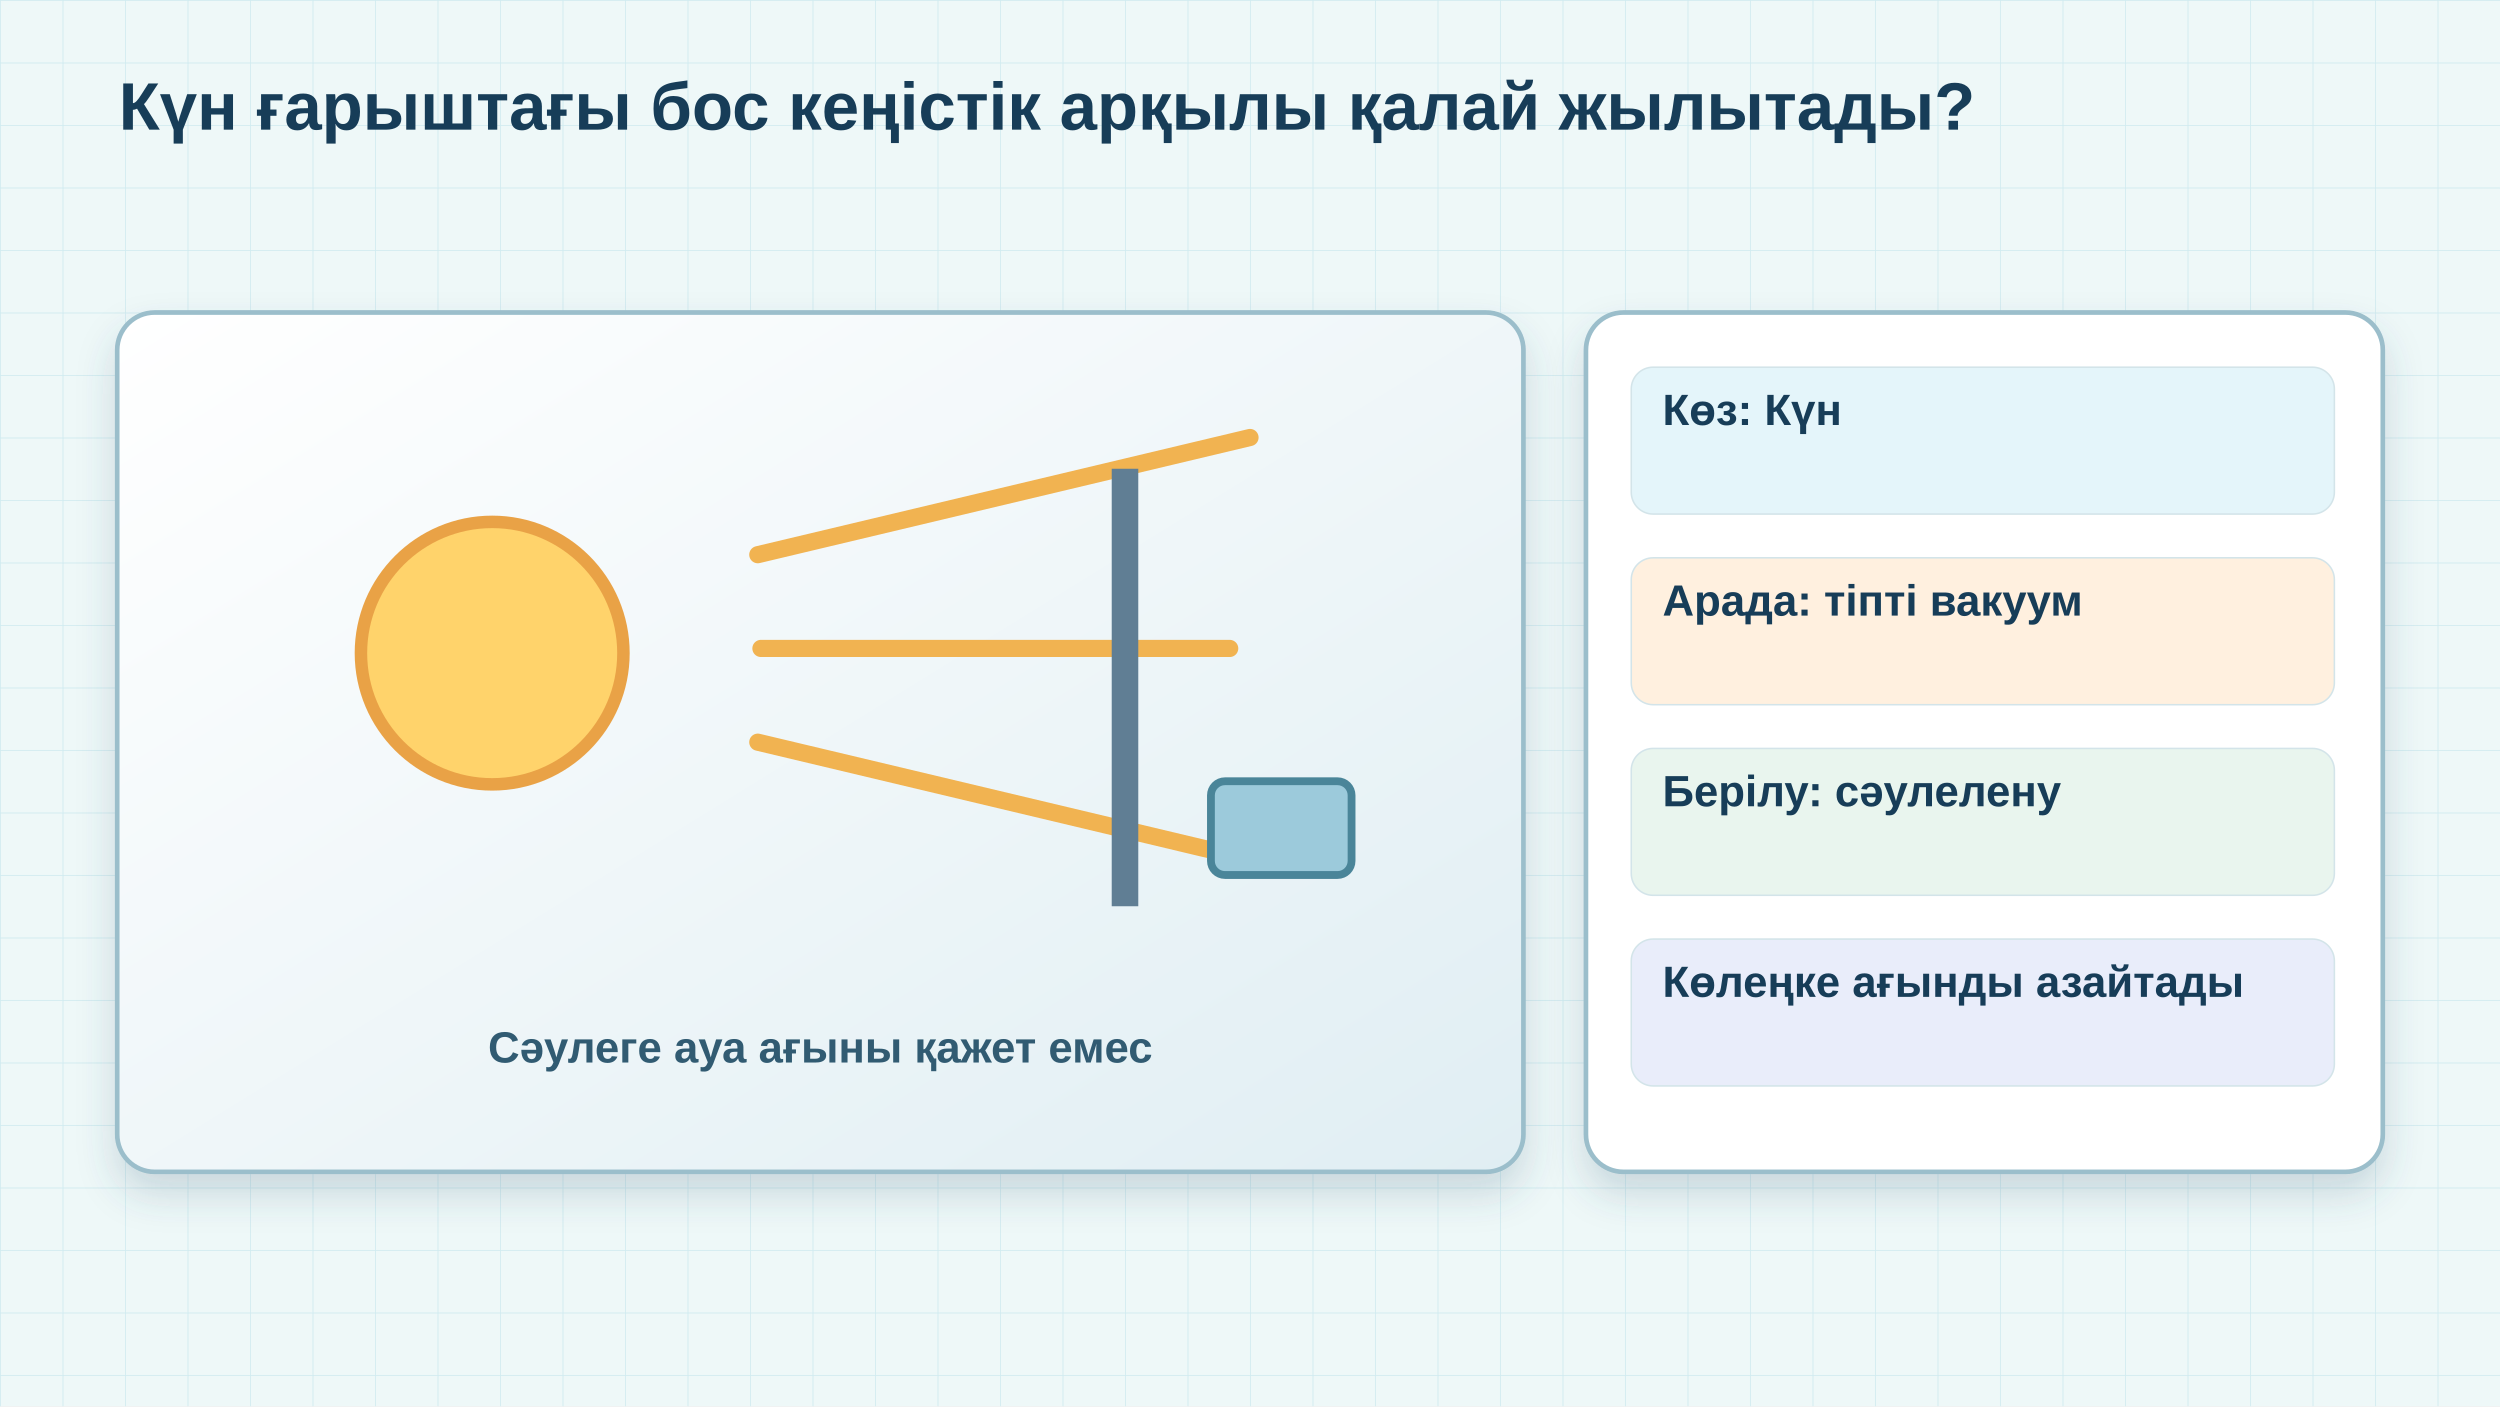
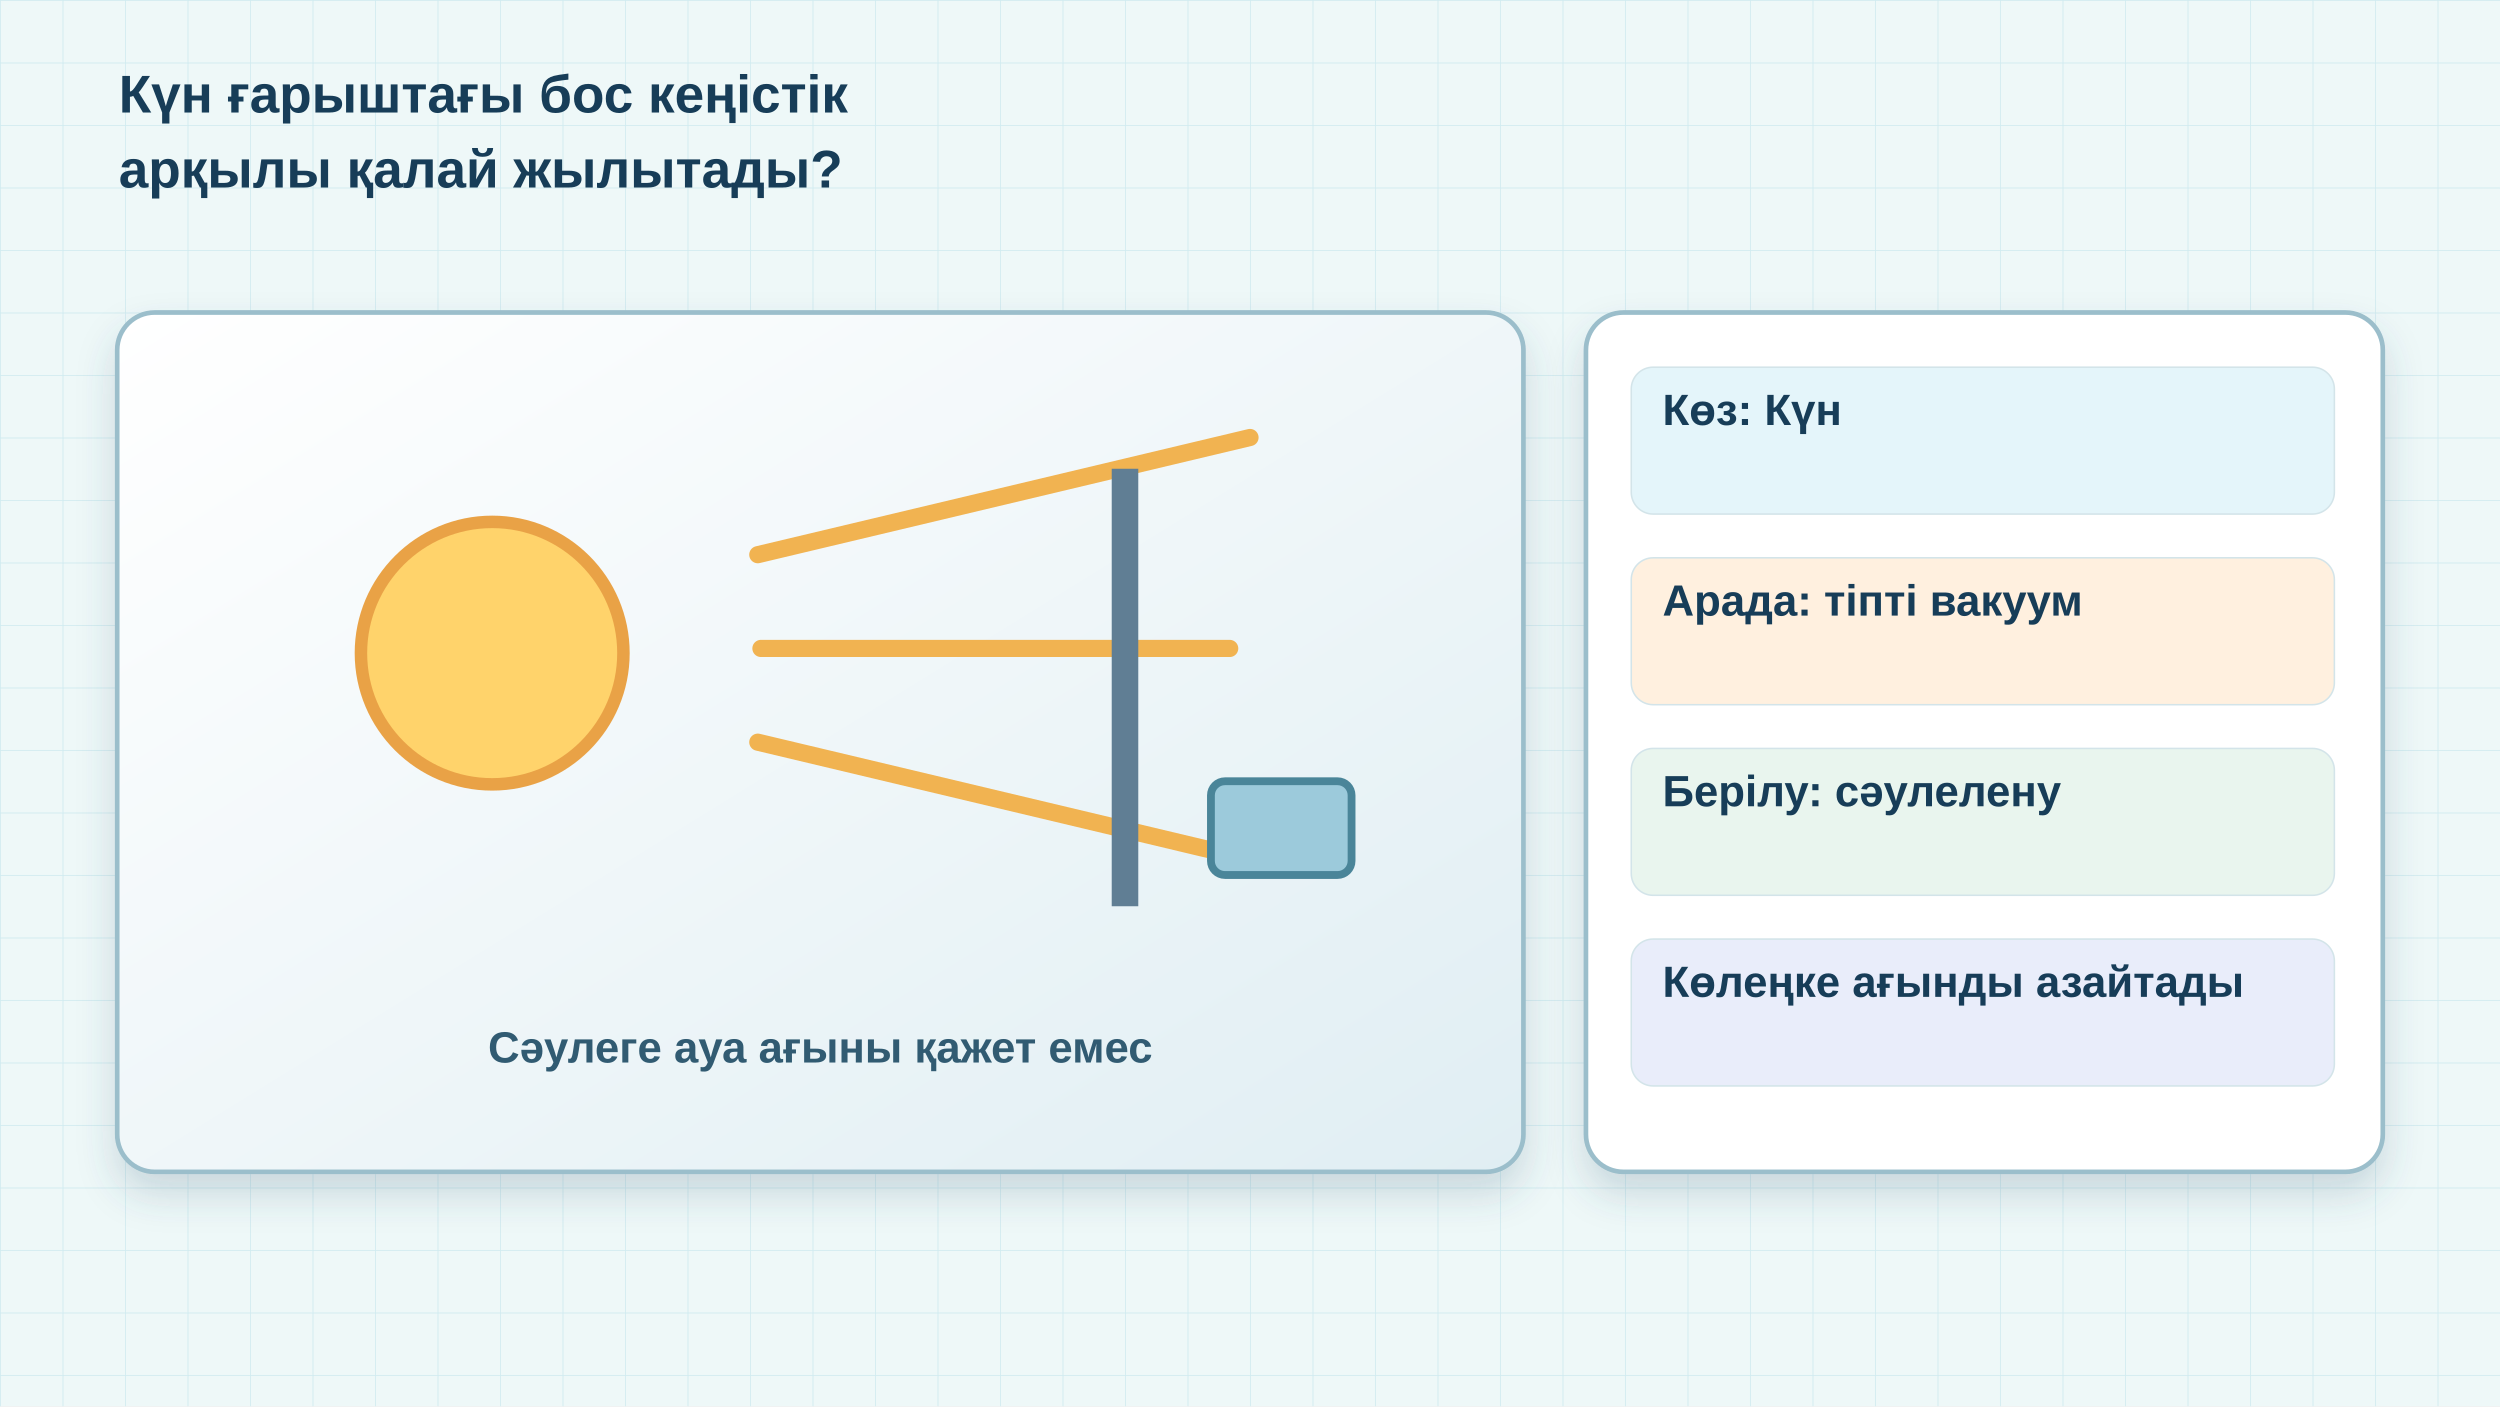
<svg xmlns="http://www.w3.org/2000/svg" width="1600" height="900" viewBox="0 0 1600 900" role="img" aria-labelledby="title desc">
  <defs>
    <pattern id="grid" width="40" height="40" patternUnits="userSpaceOnUse">
      <path d="M40 0H0V40" fill="none" stroke="#cfebf0" />
    </pattern>
    <filter id="shadow" x="-20%" y="-20%" width="150%" height="160%">
      <feDropShadow dx="0" dy="13" stdDeviation="12" flood-color="#375b74" flood-opacity=".2" />
    </filter>
    <linearGradient id="card" x2="1" y2="1">
      <stop stop-color="#fff" />
      <stop offset="1" stop-color="#e0eef3" />
    </linearGradient>
  </defs>
  <rect width="1600" height="900" fill="#eef8f8" />
  <rect width="1600" height="900" fill="url(#grid)" />
  <rect x="75" y="200" width="900" height="550" rx="24" fill="url(#card)" stroke="#9bbecb" stroke-width="3" filter="url(#shadow)" />
  <rect x="1015" y="200" width="510" height="550" rx="24" fill="#fff" stroke="#9bbecb" stroke-width="3" filter="url(#shadow)" />
-   <text x="76" y="83" text-anchor="start" font-family="Arial,sans-serif" font-weight="650" font-size="43" fill="#173d58">Күн ғарыштағы бос кеңістік арқылы қалай жылытады?</text>
+   <text x="76" y="72" text-anchor="start" font-family="Arial,sans-serif" font-weight="650" font-size="34" fill="#173d58">Күн ғарыштағы бос кеңістік</text>
+   <text x="76" y="120" text-anchor="start" font-family="Arial,sans-serif" font-weight="650" font-size="34" fill="#173d58">арқылы қалай жылытады?</text>
  <rect x="1044" y="235" width="450" height="94" rx="14" fill="#e4f5fa" stroke="#d3e4e9" />
  <text x="1064" y="272" text-anchor="start" font-family="Arial,sans-serif" font-weight="650" font-size="28" fill="#173d58">Көз: Күн</text>
  <rect x="1044" y="357" width="450" height="94" rx="14" fill="#fff0df" stroke="#d3e4e9" />
  <text x="1064" y="394" text-anchor="start" font-family="Arial,sans-serif" font-weight="650" font-size="28" fill="#173d58">Арада: тіпті вакуум</text>
  <rect x="1044" y="479" width="450" height="94" rx="14" fill="#e9f5ee" stroke="#d3e4e9" />
  <text x="1064" y="516" text-anchor="start" font-family="Arial,sans-serif" font-weight="650" font-size="28" fill="#173d58">Берілу: сәулелену</text>
  <rect x="1044" y="601" width="450" height="94" rx="14" fill="#e9edfa" stroke="#d3e4e9" />
  <text x="1064" y="638" text-anchor="start" font-family="Arial,sans-serif" font-weight="650" font-size="28" fill="#173d58">Көлеңке ағынды азайтады</text>
  <circle cx="315" cy="418" r="84" fill="#ffd36b" stroke="#e9a246" stroke-width="8" />
  <path d="M485 355l315-75 M487 415h300 M485 475l315 75" fill="none" stroke="#f1b351" stroke-width="11" stroke-linecap="round" />
  <path d="M720 300v280" stroke="#607e94" stroke-width="17" />
  <rect x="775" y="500" width="90" height="60" rx="9" fill="#9ccadb" stroke="#4a8599" stroke-width="5" />
  <text x="525" y="680" text-anchor="middle" font-family="Arial,sans-serif" font-weight="650" font-size="28" fill="#315b72">Сәулеге ауа ағыны қажет емес</text>
</svg>
